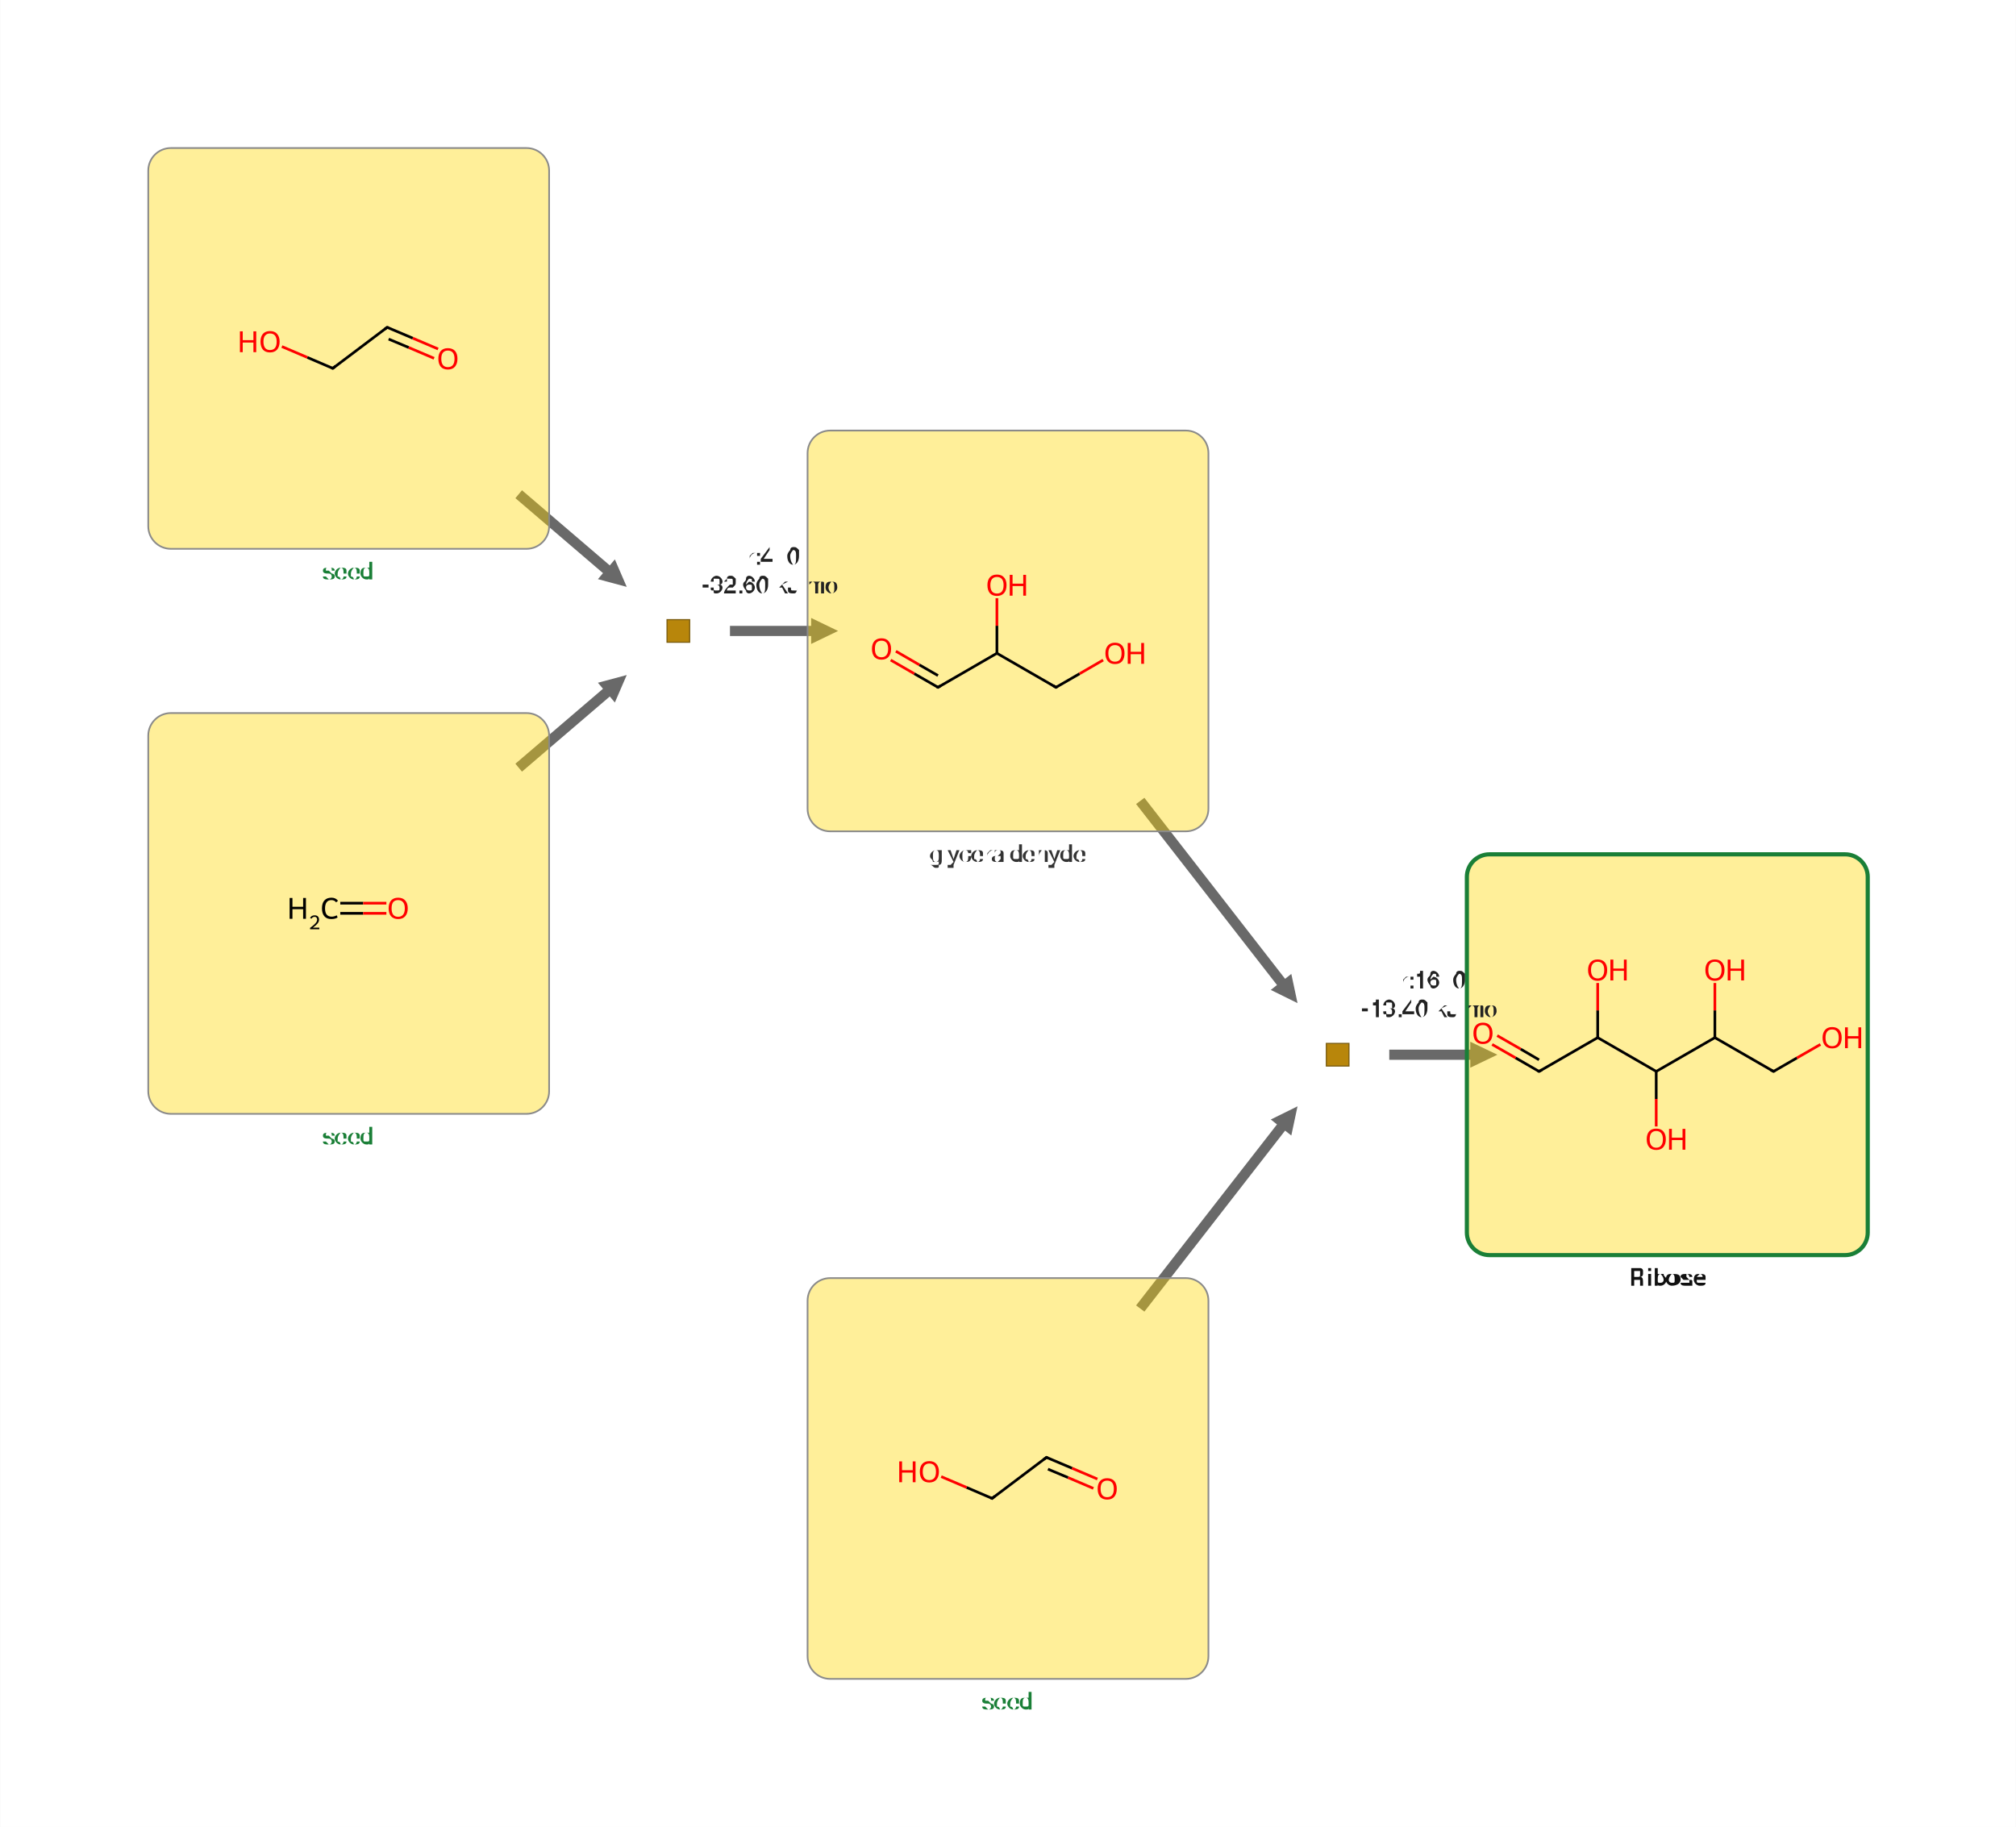
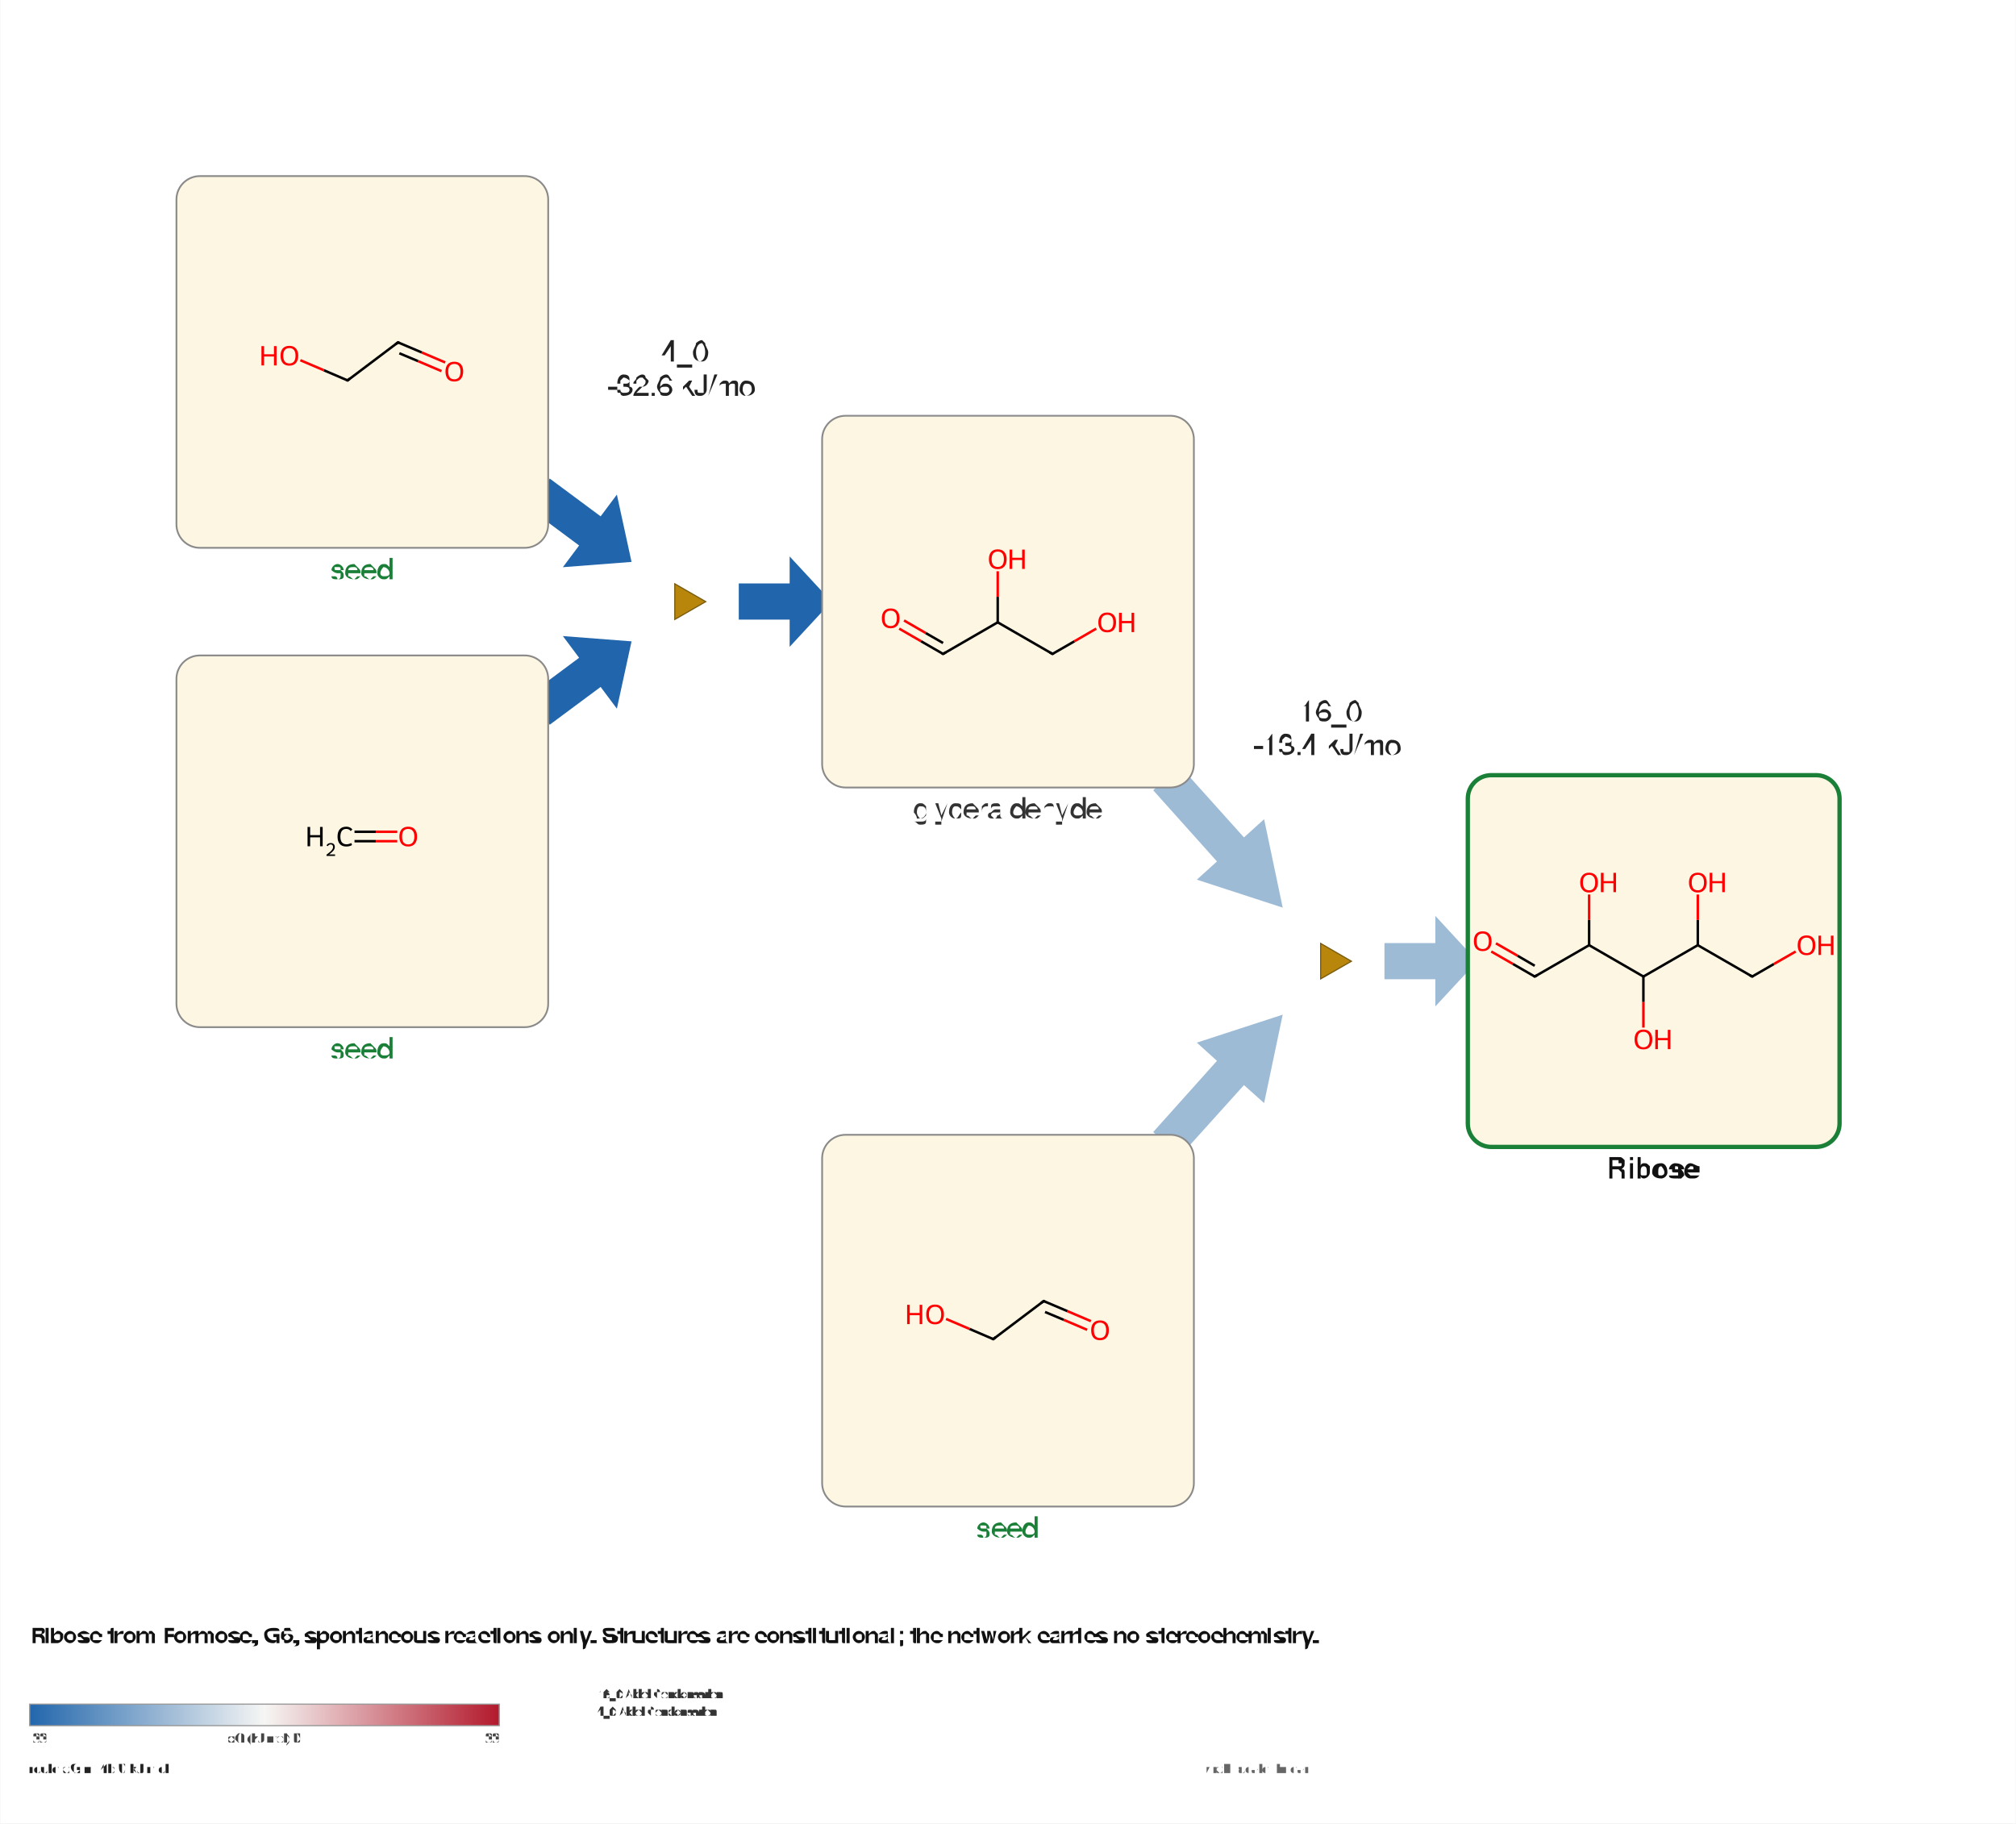
- <svg xmlns="http://www.w3.org/2000/svg" width="1100" height="997" viewBox="0 0 1100.00 997.20">
+ <svg xmlns="http://www.w3.org/2000/svg" width="1100" height="995" viewBox="0 0 1100.00 995.34">
  <rect width="100%" height="100%" fill="white" />
-   <g transform="scale(102.8037) translate(8.85,7.85)">
-     <path d="M-2.776,-0.886 L-2.029,-1.847 L-1.996,-1.821 L-1.963,-1.976 L-2.105,-1.906 L-2.072,-1.88 L-2.82,-0.919 Z" fill="#696969" opacity="1.0" />
-     <path d="M-2.82,-3.581 L-2.072,-2.62 L-2.105,-2.594 L-1.963,-2.524 L-1.996,-2.679 L-2.029,-2.653 L-2.776,-3.614 Z" fill="#696969" opacity="1.0" />
-     <path d="M-1.476,-2.223 L-1.046,-2.223 L-1.046,-2.181 L-0.902,-2.25 L-1.046,-2.319 L-1.046,-2.277 L-1.476,-2.277 Z" fill="#696969" opacity="1.0" />
-     <path d="M-6.08,-3.753 L-5.614,-4.152 L-5.587,-4.12 L-5.524,-4.266 L-5.677,-4.225 L-5.65,-4.193 L-6.115,-3.795 Z" fill="#696969" opacity="1.0" />
-     <path d="M-6.115,-5.205 L-5.65,-4.807 L-5.677,-4.775 L-5.524,-4.734 L-5.587,-4.88 L-5.614,-4.848 L-6.08,-5.247 Z" fill="#696969" opacity="1.0" />
-     <path d="M-4.976,-4.473 L-4.545,-4.473 L-4.545,-4.431 L-4.402,-4.5 L-4.545,-4.569 L-4.545,-4.527 L-4.976,-4.527 Z" fill="#696969" opacity="1.0" />
-     <rect x="-1.064" y="-3.314" width="2.128" height="2.128" rx="0.12" fill="#ffd700" fill-opacity="0.4" stroke="#1a7f37" stroke-width="0.022" />
-     <svg x="-1.064" y="-3.314" width="2.128" height="2.128" viewBox="0 0 300 300" preserveAspectRatio="xMidYMid meet">
+   <g transform="scale(106.7961) translate(8.45,6.75)">
+     <text x="-8.3" y="1.65" font-family="Helvetica, Arial, sans-serif" font-size="0.11" text-anchor="start" fill="#111" font-weight="bold">Ribose from Formose, G6, spontaneous reactions only. Structures are constitutional; the network carries no stereochemistry.</text>
+     <defs>
+       <linearGradient id="dgbar">
+         <stop offset="0.00" stop-color="#2166ac" />
+         <stop offset="0.10" stop-color="#4c83ba" />
+         <stop offset="0.20" stop-color="#76a0c9" />
+         <stop offset="0.30" stop-color="#a1bcd7" />
+         <stop offset="0.40" stop-color="#cbd9e6" />
+         <stop offset="0.50" stop-color="#f6f6f4" />
+         <stop offset="0.60" stop-color="#e8cacc" />
+         <stop offset="0.70" stop-color="#db9da4" />
+         <stop offset="0.80" stop-color="#cd717b" />
+         <stop offset="0.90" stop-color="#c04453" />
+         <stop offset="1.00" stop-color="#b2182b" />
+       </linearGradient>
+     </defs>
+     <rect x="-8.3" y="1.96" width="2.4" height="0.11" fill="url(#dgbar)" stroke="#999" stroke-width="0.006" />
+     <text x="-8.3" y="2.16" font-family="Helvetica, Arial, sans-serif" font-size="0.062" text-anchor="start" fill="#444" font-weight="normal">-33</text>
+     <text x="-7.1" y="2.16" font-family="Helvetica, Arial, sans-serif" font-size="0.062" text-anchor="middle" fill="#444" font-weight="normal">dG (kJ/mol)   0</text>
+     <text x="-5.9" y="2.16" font-family="Helvetica, Arial, sans-serif" font-size="0.062" text-anchor="end" fill="#444" font-weight="normal">+33</text>
+     <text x="-5.4" y="1.93" font-family="Helvetica, Arial, sans-serif" font-size="0.058" text-anchor="start" fill="#333" font-weight="normal">16_0  Aldol Condensation</text>
+     <text x="-5.4" y="2.018" font-family="Helvetica, Arial, sans-serif" font-size="0.058" text-anchor="start" fill="#333" font-weight="normal">4_0  Aldol Condensation</text>
+     <text x="-8.3" y="2.31" font-family="Helvetica, Arial, sans-serif" font-size="0.068" text-anchor="start" fill="#222" font-weight="normal">route dG = -46.0 kJ/mol</text>
+     <text x="-2.3" y="2.31" font-family="Helvetica, Arial, sans-serif" font-size="0.068" text-anchor="start" fill="#666" font-weight="normal">width scale: linear</text>
+     <path d="M-2.421,-0.841 L-2.094,-1.204 L-1.991,-1.112 L-1.896,-1.564 L-2.335,-1.421 L-2.232,-1.328 L-2.558,-0.964 Z" fill="#9ebbd6" opacity="1.0" />
+     <path d="M-2.558,-2.711 L-2.232,-2.347 L-2.335,-2.254 L-1.896,-2.111 L-1.991,-2.563 L-2.094,-2.47 L-2.421,-2.834 Z" fill="#9ebbd6" opacity="1.0" />
+     <path d="M-1.376,-1.745 L-1.116,-1.745 L-1.116,-1.606 L-0.902,-1.837 L-1.116,-2.069 L-1.116,-1.93 L-1.376,-1.93 Z" fill="#9ebbd6" opacity="1.0" />
+     <path d="M-5.642,-3.046 L-5.382,-3.239 L-5.299,-3.128 L-5.224,-3.472 L-5.575,-3.499 L-5.492,-3.388 L-5.753,-3.194 Z" fill="#2166ac" opacity="1.0" />
+     <path d="M-5.753,-4.156 L-5.492,-3.962 L-5.575,-3.851 L-5.224,-3.878 L-5.299,-4.222 L-5.382,-4.111 L-5.642,-4.304 Z" fill="#2166ac" opacity="1.0" />
+     <path d="M-4.676,-3.583 L-4.416,-3.583 L-4.416,-3.444 L-4.202,-3.675 L-4.416,-3.906 L-4.416,-3.768 L-4.676,-3.768 Z" fill="#2166ac" opacity="1.0" />
+     <rect x="-0.95" y="-2.788" width="1.9" height="1.9" rx="0.12" fill="#fdf6e3" fill-opacity="1.0" stroke="#1a7f37" stroke-width="0.022" />
+     <svg x="-0.95" y="-2.788" width="1.9" height="1.9" viewBox="0 0 300 300" preserveAspectRatio="xMidYMid meet">
      <path class="bond-0 atom-0 atom-1" d="M 18.9,142.3 L 36.5,152.4" style="fill:none;fill-rule:evenodd;stroke:#FF0000;stroke-width:2.0px;stroke-linecap:butt;stroke-linejoin:miter;stroke-opacity:1" />
      <path class="bond-0 atom-0 atom-1" d="M 36.5,152.4 L 54.0,162.5" style="fill:none;fill-rule:evenodd;stroke:#000000;stroke-width:2.0px;stroke-linecap:butt;stroke-linejoin:miter;stroke-opacity:1" />
      <path class="bond-0 atom-0 atom-1" d="M 22.7,135.7 L 40.3,145.8" style="fill:none;fill-rule:evenodd;stroke:#FF0000;stroke-width:2.0px;stroke-linecap:butt;stroke-linejoin:miter;stroke-opacity:1" />
      <path class="bond-0 atom-0 atom-1" d="M 40.3,145.8 L 54.0,153.8" style="fill:none;fill-rule:evenodd;stroke:#000000;stroke-width:2.0px;stroke-linecap:butt;stroke-linejoin:miter;stroke-opacity:1" />
      <path class="bond-1 atom-1 atom-2" d="M 54.0,162.5 L 97.9,137.2" style="fill:none;fill-rule:evenodd;stroke:#000000;stroke-width:2.0px;stroke-linecap:butt;stroke-linejoin:miter;stroke-opacity:1" />
      <path class="bond-2 atom-2 atom-3" d="M 97.9,137.2 L 97.9,116.8" style="fill:none;fill-rule:evenodd;stroke:#000000;stroke-width:2.0px;stroke-linecap:butt;stroke-linejoin:miter;stroke-opacity:1" />
      <path class="bond-2 atom-2 atom-3" d="M 97.9,116.8 L 97.9,96.3" style="fill:none;fill-rule:evenodd;stroke:#FF0000;stroke-width:2.0px;stroke-linecap:butt;stroke-linejoin:miter;stroke-opacity:1" />
      <path class="bond-3 atom-2 atom-4" d="M 97.9,137.2 L 141.7,162.5" style="fill:none;fill-rule:evenodd;stroke:#000000;stroke-width:2.0px;stroke-linecap:butt;stroke-linejoin:miter;stroke-opacity:1" />
      <path class="bond-4 atom-4 atom-5" d="M 141.7,162.5 L 141.7,183.1" style="fill:none;fill-rule:evenodd;stroke:#000000;stroke-width:2.0px;stroke-linecap:butt;stroke-linejoin:miter;stroke-opacity:1" />
      <path class="bond-4 atom-4 atom-5" d="M 141.7,183.1 L 141.7,203.7" style="fill:none;fill-rule:evenodd;stroke:#FF0000;stroke-width:2.0px;stroke-linecap:butt;stroke-linejoin:miter;stroke-opacity:1" />
      <path class="bond-5 atom-4 atom-6" d="M 141.7,162.5 L 185.6,137.2" style="fill:none;fill-rule:evenodd;stroke:#000000;stroke-width:2.0px;stroke-linecap:butt;stroke-linejoin:miter;stroke-opacity:1" />
      <path class="bond-6 atom-6 atom-7" d="M 185.6,137.2 L 185.6,116.8" style="fill:none;fill-rule:evenodd;stroke:#000000;stroke-width:2.0px;stroke-linecap:butt;stroke-linejoin:miter;stroke-opacity:1" />
      <path class="bond-6 atom-6 atom-7" d="M 185.6,116.8 L 185.6,96.3" style="fill:none;fill-rule:evenodd;stroke:#FF0000;stroke-width:2.0px;stroke-linecap:butt;stroke-linejoin:miter;stroke-opacity:1" />
      <path class="bond-7 atom-6 atom-8" d="M 185.6,137.2 L 229.5,162.5" style="fill:none;fill-rule:evenodd;stroke:#000000;stroke-width:2.0px;stroke-linecap:butt;stroke-linejoin:miter;stroke-opacity:1" />
      <path class="bond-8 atom-8 atom-9" d="M 229.5,162.5 L 247.0,152.4" style="fill:none;fill-rule:evenodd;stroke:#000000;stroke-width:2.0px;stroke-linecap:butt;stroke-linejoin:miter;stroke-opacity:1" />
      <path class="bond-8 atom-8 atom-9" d="M 247.0,152.4 L 264.6,142.3" style="fill:none;fill-rule:evenodd;stroke:#FF0000;stroke-width:2.0px;stroke-linecap:butt;stroke-linejoin:miter;stroke-opacity:1" />
      <path d="M 53.1,162.0 L 54.0,162.5 L 56.2,161.3" style="fill:none;stroke:#000000;stroke-width:2.0px;stroke-linecap:butt;stroke-linejoin:miter;stroke-miterlimit:10;stroke-opacity:1;" />
      <path d="M 227.3,161.3 L 229.5,162.5 L 230.4,162.0" style="fill:none;stroke:#000000;stroke-width:2.0px;stroke-linecap:butt;stroke-linejoin:miter;stroke-miterlimit:10;stroke-opacity:1;" />
      <path class="atom-0" d="M 4.9 134.0 Q 4.9 130.2, 6.7 128.1 Q 8.6 126.0, 12.0 126.0 Q 15.5 126.0, 17.3 128.1 Q 19.2 130.2, 19.2 134.0 Q 19.2 137.7, 17.3 139.9 Q 15.4 142.0, 12.0 142.0 Q 8.6 142.0, 6.7 139.9 Q 4.9 137.8, 4.9 134.0 M 12.0 140.3 Q 14.4 140.3, 15.7 138.7 Q 17.0 137.1, 17.0 134.0 Q 17.0 130.9, 15.7 129.4 Q 14.4 127.8, 12.0 127.8 Q 9.6 127.8, 8.3 129.3 Q 7.1 130.9, 7.1 134.0 Q 7.1 137.1, 8.3 138.7 Q 9.6 140.3, 12.0 140.3 " fill="#FF0000" />
      <path class="atom-3" d="M 90.7 86.6 Q 90.7 82.9, 92.6 80.8 Q 94.4 78.7, 97.9 78.7 Q 101.3 78.7, 103.2 80.8 Q 105.0 82.9, 105.0 86.6 Q 105.0 90.4, 103.1 92.5 Q 101.3 94.7, 97.9 94.7 Q 94.4 94.7, 92.6 92.5 Q 90.7 90.4, 90.7 86.6 M 97.9 92.9 Q 100.2 92.9, 101.5 91.3 Q 102.8 89.7, 102.8 86.6 Q 102.8 83.5, 101.5 82.0 Q 100.2 80.4, 97.9 80.4 Q 95.5 80.4, 94.2 82.0 Q 92.9 83.5, 92.9 86.6 Q 92.9 89.7, 94.2 91.3 Q 95.5 92.9, 97.9 92.9 " fill="#FF0000" />
      <path class="atom-3" d="M 107.4 78.8 L 109.6 78.8 L 109.6 85.5 L 117.5 85.5 L 117.5 78.8 L 119.6 78.8 L 119.6 94.4 L 117.5 94.4 L 117.5 87.2 L 109.6 87.2 L 109.6 94.4 L 107.4 94.4 L 107.4 78.8 " fill="#FF0000" />
      <path class="atom-5" d="M 134.6 213.3 Q 134.6 209.5, 136.4 207.4 Q 138.3 205.3, 141.7 205.3 Q 145.2 205.3, 147.0 207.4 Q 148.9 209.5, 148.9 213.3 Q 148.9 217.0, 147.0 219.2 Q 145.2 221.3, 141.7 221.3 Q 138.3 221.3, 136.4 219.2 Q 134.6 217.1, 134.6 213.3 M 141.7 219.6 Q 144.1 219.6, 145.4 218.0 Q 146.7 216.4, 146.7 213.3 Q 146.7 210.2, 145.4 208.7 Q 144.1 207.1, 141.7 207.1 Q 139.4 207.1, 138.1 208.6 Q 136.8 210.2, 136.8 213.3 Q 136.8 216.4, 138.1 218.0 Q 139.4 219.6, 141.7 219.6 " fill="#FF0000" />
      <path class="atom-5" d="M 151.3 205.5 L 153.4 205.5 L 153.4 212.1 L 161.4 212.1 L 161.4 205.5 L 163.5 205.5 L 163.5 221.1 L 161.4 221.1 L 161.4 213.9 L 153.4 213.9 L 153.4 221.1 L 151.3 221.1 L 151.3 205.5 " fill="#FF0000" />
      <path class="atom-7" d="M 178.5 86.6 Q 178.5 82.9, 180.3 80.8 Q 182.2 78.7, 185.6 78.7 Q 189.1 78.7, 190.9 80.8 Q 192.8 82.9, 192.8 86.6 Q 192.8 90.4, 190.9 92.5 Q 189.0 94.7, 185.6 94.7 Q 182.2 94.7, 180.3 92.5 Q 178.5 90.4, 178.5 86.6 M 185.6 92.9 Q 188.0 92.9, 189.3 91.3 Q 190.6 89.7, 190.6 86.6 Q 190.6 83.5, 189.3 82.0 Q 188.0 80.4, 185.6 80.4 Q 183.2 80.4, 181.9 82.0 Q 180.7 83.5, 180.7 86.6 Q 180.7 89.7, 181.9 91.3 Q 183.2 92.9, 185.6 92.9 " fill="#FF0000" />
      <path class="atom-7" d="M 195.2 78.8 L 197.3 78.8 L 197.3 85.5 L 205.3 85.5 L 205.3 78.8 L 207.4 78.8 L 207.4 94.4 L 205.3 94.4 L 205.3 87.2 L 197.3 87.2 L 197.3 94.4 L 195.2 94.4 L 195.2 78.8 " fill="#FF0000" />
      <path class="atom-9" d="M 266.2 137.3 Q 266.2 133.5, 268.1 131.4 Q 269.9 129.3, 273.4 129.3 Q 276.8 129.3, 278.7 131.4 Q 280.5 133.5, 280.5 137.3 Q 280.5 141.0, 278.7 143.2 Q 276.8 145.3, 273.4 145.3 Q 269.9 145.3, 268.1 143.2 Q 266.2 141.1, 266.2 137.3 M 273.4 143.6 Q 275.8 143.6, 277.0 142.0 Q 278.3 140.4, 278.3 137.3 Q 278.3 134.2, 277.0 132.7 Q 275.8 131.1, 273.4 131.1 Q 271.0 131.1, 269.7 132.6 Q 268.4 134.2, 268.4 137.3 Q 268.4 140.4, 269.7 142.0 Q 271.0 143.6, 273.4 143.6 " fill="#FF0000" />
      <path class="atom-9" d="M 283.0 129.5 L 285.1 129.5 L 285.1 136.1 L 293.0 136.1 L 293.0 129.5 L 295.1 129.5 L 295.1 145.1 L 293.0 145.1 L 293.0 137.9 L 285.1 137.9 L 285.1 145.1 L 283.0 145.1 L 283.0 129.5 " fill="#FF0000" />
    </svg>
-     <text x="0" y="-1.024" font-family="Helvetica, Arial, sans-serif" font-size="0.125" text-anchor="middle" fill="#111" font-weight="bold">Ribose</text>
-     <path d="M-1.69,-2.31 L-1.81,-2.31 L-1.81,-2.19 L-1.69,-2.19 Z" fill="#b8860b" stroke="#7a5c10" stroke-width="0.006" />
-     <text x="-1.244" y="-2.6" font-family="Helvetica, Arial, sans-serif" font-size="0.125" text-anchor="middle" fill="#222" font-weight="normal">r:16_0</text>
-     <text x="-1.244" y="-2.45" font-family="Helvetica, Arial, sans-serif" font-size="0.125" text-anchor="middle" fill="#222" font-weight="normal">-13.40 kJ/mol</text>
-     <rect x="-4.564" y="-1.064" width="2.128" height="2.128" rx="0.12" fill="#ffd700" fill-opacity="0.4" stroke="#8a8a8a" stroke-width="0.009" />
-     <svg x="-4.564" y="-1.064" width="2.128" height="2.128" viewBox="0 0 300 300" preserveAspectRatio="xMidYMid meet">
+     <text x="0" y="-0.728" font-family="Helvetica, Arial, sans-serif" font-size="0.145" text-anchor="middle" fill="#111" font-weight="bold">Ribose</text>
+     <path d="M-1.545,-1.837 L-1.702,-1.928 L-1.702,-1.747 Z" fill="#b8860b" stroke="#7a5c10" stroke-width="0.006" />
+     <text x="-1.65" y="-3.063" font-family="Helvetica, Arial, sans-serif" font-size="0.145" text-anchor="middle" fill="#222" font-weight="normal">16_0</text>
+     <text x="-1.65" y="-2.889" font-family="Helvetica, Arial, sans-serif" font-size="0.145" text-anchor="middle" fill="#222" font-weight="normal">-13.4 kJ/mol</text>
+     <rect x="-4.25" y="-0.95" width="1.9" height="1.9" rx="0.12" fill="#fdf6e3" fill-opacity="1.0" stroke="#8a8a8a" stroke-width="0.009" />
+     <svg x="-4.25" y="-0.95" width="1.9" height="1.9" viewBox="0 0 300 300" preserveAspectRatio="xMidYMid meet">
      <path class="bond-0 atom-0 atom-1" d="M 216.9,150.4 L 197.9,142.3" style="fill:none;fill-rule:evenodd;stroke:#FF0000;stroke-width:2.0px;stroke-linecap:butt;stroke-linejoin:miter;stroke-opacity:1" />
      <path class="bond-0 atom-0 atom-1" d="M 197.9,142.3 L 178.8,134.2" style="fill:none;fill-rule:evenodd;stroke:#000000;stroke-width:2.0px;stroke-linecap:butt;stroke-linejoin:miter;stroke-opacity:1" />
      <path class="bond-0 atom-0 atom-1" d="M 213.9,157.4 L 194.9,149.3" style="fill:none;fill-rule:evenodd;stroke:#FF0000;stroke-width:2.0px;stroke-linecap:butt;stroke-linejoin:miter;stroke-opacity:1" />
      <path class="bond-0 atom-0 atom-1" d="M 194.9,149.3 L 179.9,143.0" style="fill:none;fill-rule:evenodd;stroke:#000000;stroke-width:2.0px;stroke-linecap:butt;stroke-linejoin:miter;stroke-opacity:1" />
      <path class="bond-1 atom-1 atom-2" d="M 178.8,134.2 L 138.1,164.9" style="fill:none;fill-rule:evenodd;stroke:#000000;stroke-width:2.0px;stroke-linecap:butt;stroke-linejoin:miter;stroke-opacity:1" />
      <path class="bond-2 atom-2 atom-3" d="M 138.1,164.9 L 119.0,156.7" style="fill:none;fill-rule:evenodd;stroke:#000000;stroke-width:2.0px;stroke-linecap:butt;stroke-linejoin:miter;stroke-opacity:1" />
      <path class="bond-2 atom-2 atom-3" d="M 119.0,156.7 L 100.0,148.6" style="fill:none;fill-rule:evenodd;stroke:#FF0000;stroke-width:2.0px;stroke-linecap:butt;stroke-linejoin:miter;stroke-opacity:1" />
      <path d="M 179.8,134.6 L 178.8,134.2 L 176.8,135.7" style="fill:none;stroke:#000000;stroke-width:2.0px;stroke-linecap:butt;stroke-linejoin:miter;stroke-miterlimit:10;stroke-opacity:1;" />
      <path d="M 140.1,163.3 L 138.1,164.9 L 137.1,164.4" style="fill:none;stroke:#000000;stroke-width:2.0px;stroke-linecap:butt;stroke-linejoin:miter;stroke-miterlimit:10;stroke-opacity:1;" />
      <path class="atom-0" d="M 217.1 157.7 Q 217.1 154.0, 218.9 151.9 Q 220.8 149.8, 224.2 149.8 Q 227.7 149.8, 229.6 151.9 Q 231.4 154.0, 231.4 157.7 Q 231.4 161.5, 229.5 163.7 Q 227.7 165.8, 224.2 165.8 Q 220.8 165.8, 218.9 163.7 Q 217.1 161.5, 217.1 157.7 M 224.2 164.0 Q 226.6 164.0, 227.9 162.5 Q 229.2 160.9, 229.2 157.7 Q 229.2 154.7, 227.9 153.1 Q 226.6 151.6, 224.2 151.6 Q 221.9 151.6, 220.6 153.1 Q 219.3 154.6, 219.3 157.7 Q 219.3 160.9, 220.6 162.5 Q 221.9 164.0, 224.2 164.0 " fill="#FF0000" />
      <path class="atom-3" d="M 68.6 137.2 L 70.7 137.2 L 70.7 143.8 L 78.7 143.8 L 78.7 137.2 L 80.8 137.2 L 80.8 152.8 L 78.7 152.8 L 78.7 145.6 L 70.7 145.6 L 70.7 152.8 L 68.6 152.8 L 68.6 137.2 " fill="#FF0000" />
      <path class="atom-3" d="M 84.0 144.9 Q 84.0 141.2, 85.8 139.1 Q 87.7 137.0, 91.1 137.0 Q 94.6 137.0, 96.4 139.1 Q 98.3 141.2, 98.3 144.9 Q 98.3 148.7, 96.4 150.9 Q 94.5 153.0, 91.1 153.0 Q 87.7 153.0, 85.8 150.9 Q 84.0 148.7, 84.0 144.9 M 91.1 151.2 Q 93.5 151.2, 94.8 149.7 Q 96.1 148.1, 96.1 144.9 Q 96.1 141.9, 94.8 140.3 Q 93.5 138.8, 91.1 138.8 Q 88.8 138.8, 87.5 140.3 Q 86.2 141.8, 86.2 144.9 Q 86.2 148.1, 87.5 149.7 Q 88.8 151.2, 91.1 151.2 " fill="#FF0000" />
    </svg>
-     <text x="-3.5" y="1.226" font-family="Helvetica, Arial, sans-serif" font-size="0.125" text-anchor="middle" fill="#1a7f37" font-weight="normal">seed</text>
-     <rect x="-4.564" y="-5.564" width="2.128" height="2.128" rx="0.12" fill="#ffd700" fill-opacity="0.4" stroke="#8a8a8a" stroke-width="0.009" />
-     <svg x="-4.564" y="-5.564" width="2.128" height="2.128" viewBox="0 0 300 300" preserveAspectRatio="xMidYMid meet">
+     <text x="-3.3" y="1.109" font-family="Helvetica, Arial, sans-serif" font-size="0.145" text-anchor="middle" fill="#1a7f37" font-weight="normal">seed</text>
+     <rect x="-4.25" y="-4.625" width="1.9" height="1.9" rx="0.12" fill="#fdf6e3" fill-opacity="1.0" stroke="#8a8a8a" stroke-width="0.009" />
+     <svg x="-4.25" y="-4.625" width="1.9" height="1.9" viewBox="0 0 300 300" preserveAspectRatio="xMidYMid meet">
      <path class="bond-0 atom-0 atom-1" d="M 62.2,171.8 L 79.9,182.0" style="fill:none;fill-rule:evenodd;stroke:#FF0000;stroke-width:2.0px;stroke-linecap:butt;stroke-linejoin:miter;stroke-opacity:1" />
      <path class="bond-0 atom-0 atom-1" d="M 79.9,182.0 L 97.6,192.2" style="fill:none;fill-rule:evenodd;stroke:#000000;stroke-width:2.0px;stroke-linecap:butt;stroke-linejoin:miter;stroke-opacity:1" />
      <path class="bond-0 atom-0 atom-1" d="M 66.1,165.2 L 83.7,175.4" style="fill:none;fill-rule:evenodd;stroke:#FF0000;stroke-width:2.0px;stroke-linecap:butt;stroke-linejoin:miter;stroke-opacity:1" />
      <path class="bond-0 atom-0 atom-1" d="M 83.7,175.4 L 97.6,183.4" style="fill:none;fill-rule:evenodd;stroke:#000000;stroke-width:2.0px;stroke-linecap:butt;stroke-linejoin:miter;stroke-opacity:1" />
      <path class="bond-1 atom-1 atom-2" d="M 97.6,192.2 L 141.7,166.7" style="fill:none;fill-rule:evenodd;stroke:#000000;stroke-width:2.0px;stroke-linecap:butt;stroke-linejoin:miter;stroke-opacity:1" />
      <path class="bond-2 atom-2 atom-3" d="M 141.7,166.7 L 141.7,146.1" style="fill:none;fill-rule:evenodd;stroke:#000000;stroke-width:2.0px;stroke-linecap:butt;stroke-linejoin:miter;stroke-opacity:1" />
      <path class="bond-2 atom-2 atom-3" d="M 141.7,146.1 L 141.7,125.5" style="fill:none;fill-rule:evenodd;stroke:#FF0000;stroke-width:2.0px;stroke-linecap:butt;stroke-linejoin:miter;stroke-opacity:1" />
      <path class="bond-3 atom-2 atom-4" d="M 141.7,166.7 L 185.9,192.2" style="fill:none;fill-rule:evenodd;stroke:#000000;stroke-width:2.0px;stroke-linecap:butt;stroke-linejoin:miter;stroke-opacity:1" />
      <path class="bond-4 atom-4 atom-5" d="M 185.9,192.2 L 203.6,182.0" style="fill:none;fill-rule:evenodd;stroke:#000000;stroke-width:2.0px;stroke-linecap:butt;stroke-linejoin:miter;stroke-opacity:1" />
      <path class="bond-4 atom-4 atom-5" d="M 203.6,182.0 L 221.2,171.8" style="fill:none;fill-rule:evenodd;stroke:#FF0000;stroke-width:2.0px;stroke-linecap:butt;stroke-linejoin:miter;stroke-opacity:1" />
      <path d="M 96.7,191.7 L 97.6,192.2 L 99.8,190.9" style="fill:none;stroke:#000000;stroke-width:2.0px;stroke-linecap:butt;stroke-linejoin:miter;stroke-miterlimit:10;stroke-opacity:1;" />
      <path d="M 183.7,190.9 L 185.9,192.2 L 186.8,191.7" style="fill:none;stroke:#000000;stroke-width:2.0px;stroke-linecap:butt;stroke-linejoin:miter;stroke-miterlimit:10;stroke-opacity:1;" />
      <path class="atom-0" d="M 48.2 163.4 Q 48.2 159.7, 50.0 157.6 Q 51.9 155.5, 55.3 155.5 Q 58.8 155.5, 60.6 157.6 Q 62.5 159.7, 62.5 163.4 Q 62.5 167.2, 60.6 169.4 Q 58.7 171.5, 55.3 171.5 Q 51.9 171.5, 50.0 169.4 Q 48.2 167.2, 48.2 163.4 M 55.3 169.7 Q 57.7 169.7, 59.0 168.1 Q 60.3 166.5, 60.3 163.4 Q 60.3 160.4, 59.0 158.8 Q 57.7 157.3, 55.3 157.3 Q 52.9 157.3, 51.6 158.8 Q 50.4 160.3, 50.4 163.4 Q 50.4 166.6, 51.6 168.1 Q 52.9 169.7, 55.3 169.7 " fill="#FF0000" />
      <path class="atom-3" d="M 134.6 115.7 Q 134.6 112.0, 136.4 109.9 Q 138.3 107.8, 141.7 107.8 Q 145.2 107.8, 147.0 109.9 Q 148.9 112.0, 148.9 115.7 Q 148.9 119.5, 147.0 121.7 Q 145.1 123.8, 141.7 123.8 Q 138.3 123.8, 136.4 121.7 Q 134.6 119.5, 134.6 115.7 M 141.7 122.0 Q 144.1 122.0, 145.4 120.5 Q 146.7 118.9, 146.7 115.7 Q 146.7 112.7, 145.4 111.1 Q 144.1 109.6, 141.7 109.6 Q 139.4 109.6, 138.1 111.1 Q 136.8 112.7, 136.8 115.7 Q 136.8 118.9, 138.1 120.5 Q 139.4 122.0, 141.7 122.0 " fill="#FF0000" />
      <path class="atom-3" d="M 151.3 108.0 L 153.4 108.0 L 153.4 114.6 L 161.4 114.6 L 161.4 108.0 L 163.5 108.0 L 163.5 123.6 L 161.4 123.6 L 161.4 116.4 L 153.4 116.4 L 153.4 123.6 L 151.3 123.6 L 151.3 108.0 " fill="#FF0000" />
      <path class="atom-5" d="M 222.9 166.7 Q 222.9 163.0, 224.8 160.9 Q 226.6 158.8, 230.1 158.8 Q 233.5 158.8, 235.4 160.9 Q 237.2 163.0, 237.2 166.7 Q 237.2 170.5, 235.4 172.7 Q 233.5 174.8, 230.1 174.8 Q 226.6 174.8, 224.8 172.7 Q 222.9 170.5, 222.9 166.7 M 230.1 173.0 Q 232.4 173.0, 233.7 171.5 Q 235.0 169.9, 235.0 166.7 Q 235.0 163.7, 233.7 162.1 Q 232.4 160.6, 230.1 160.6 Q 227.7 160.6, 226.4 162.1 Q 225.1 163.7, 225.1 166.7 Q 225.1 169.9, 226.4 171.5 Q 227.7 173.0, 230.1 173.0 " fill="#FF0000" />
      <path class="atom-5" d="M 239.6 159.0 L 241.8 159.0 L 241.8 165.6 L 249.7 165.6 L 249.7 159.0 L 251.8 159.0 L 251.8 174.6 L 249.7 174.6 L 249.7 167.4 L 241.8 167.4 L 241.8 174.6 L 239.6 174.6 L 239.6 159.0 " fill="#FF0000" />
    </svg>
-     <text x="-3.5" y="-3.273" font-family="Helvetica, Arial, sans-serif" font-size="0.125" text-anchor="middle" fill="#333" font-weight="normal">glyceraldehyde</text>
-     <path d="M-5.19,-4.56 L-5.31,-4.56 L-5.31,-4.44 L-5.19,-4.44 Z" fill="#b8860b" stroke="#7a5c10" stroke-width="0.006" />
-     <text x="-4.744" y="-4.85" font-family="Helvetica, Arial, sans-serif" font-size="0.125" text-anchor="middle" fill="#222" font-weight="normal">r:4_0</text>
-     <text x="-4.744" y="-4.7" font-family="Helvetica, Arial, sans-serif" font-size="0.125" text-anchor="middle" fill="#222" font-weight="normal">-32.60 kJ/mol</text>
-     <rect x="-8.064" y="-4.064" width="2.128" height="2.128" rx="0.12" fill="#ffd700" fill-opacity="0.4" stroke="#8a8a8a" stroke-width="0.009" />
-     <svg x="-8.064" y="-4.064" width="2.128" height="2.128" viewBox="0 0 300 300" preserveAspectRatio="xMidYMid meet">
+     <text x="-3.3" y="-2.566" font-family="Helvetica, Arial, sans-serif" font-size="0.145" text-anchor="middle" fill="#333" font-weight="normal">glyceraldehyde</text>
+     <path d="M-4.845,-3.675 L-5.003,-3.766 L-5.003,-3.584 Z" fill="#b8860b" stroke="#7a5c10" stroke-width="0.006" />
+     <text x="-4.95" y="-4.901" font-family="Helvetica, Arial, sans-serif" font-size="0.145" text-anchor="middle" fill="#222" font-weight="normal">4_0</text>
+     <text x="-4.95" y="-4.726" font-family="Helvetica, Arial, sans-serif" font-size="0.145" text-anchor="middle" fill="#222" font-weight="normal">-32.6 kJ/mol</text>
+     <rect x="-7.55" y="-3.4" width="1.9" height="1.9" rx="0.12" fill="#fdf6e3" fill-opacity="1.0" stroke="#8a8a8a" stroke-width="0.009" />
+     <svg x="-7.55" y="-3.4" width="1.9" height="1.9" viewBox="0 0 300 300" preserveAspectRatio="xMidYMid meet">
      <path class="bond-0 atom-0 atom-1" d="M 143.7,142.3 L 160.9,142.3" style="fill:none;fill-rule:evenodd;stroke:#000000;stroke-width:2.0px;stroke-linecap:butt;stroke-linejoin:miter;stroke-opacity:1" />
      <path class="bond-0 atom-0 atom-1" d="M 160.9,142.3 L 178.2,142.3" style="fill:none;fill-rule:evenodd;stroke:#FF0000;stroke-width:2.0px;stroke-linecap:butt;stroke-linejoin:miter;stroke-opacity:1" />
      <path class="bond-0 atom-0 atom-1" d="M 143.7,149.9 L 160.9,149.9" style="fill:none;fill-rule:evenodd;stroke:#000000;stroke-width:2.0px;stroke-linecap:butt;stroke-linejoin:miter;stroke-opacity:1" />
      <path class="bond-0 atom-0 atom-1" d="M 160.9,149.9 L 178.2,149.9" style="fill:none;fill-rule:evenodd;stroke:#FF0000;stroke-width:2.0px;stroke-linecap:butt;stroke-linejoin:miter;stroke-opacity:1" />
      <path class="atom-0" d="M 105.8 138.4 L 107.9 138.4 L 107.9 145.0 L 115.9 145.0 L 115.9 138.4 L 118.0 138.4 L 118.0 154.0 L 115.9 154.0 L 115.9 146.8 L 107.9 146.8 L 107.9 154.0 L 105.8 154.0 L 105.8 138.4 " fill="#000000" />
      <path class="atom-0" d="M 121.1 153.4 Q 121.5 152.5, 122.4 151.9 Q 123.3 151.4, 124.5 151.4 Q 126.1 151.4, 126.9 152.2 Q 127.8 153.1, 127.8 154.6 Q 127.8 156.1, 126.7 157.5 Q 125.6 158.9, 123.2 160.6 L 128.0 160.6 L 128.0 161.8 L 121.1 161.8 L 121.1 160.8 Q 123.0 159.4, 124.1 158.4 Q 125.2 157.4, 125.8 156.5 Q 126.4 155.6, 126.4 154.6 Q 126.4 153.6, 125.9 153.1 Q 125.4 152.5, 124.5 152.5 Q 123.7 152.5, 123.1 152.9 Q 122.6 153.2, 122.2 153.9 L 121.1 153.4 " fill="#000000" />
      <path class="atom-0" d="M 130.0 146.2 Q 130.0 142.3, 131.8 140.3 Q 133.6 138.2, 137.1 138.2 Q 140.3 138.2, 142.0 140.5 L 140.6 141.7 Q 139.3 140.0, 137.1 140.0 Q 134.7 140.0, 133.5 141.6 Q 132.3 143.2, 132.3 146.2 Q 132.3 149.3, 133.5 150.8 Q 134.8 152.4, 137.3 152.4 Q 139.0 152.4, 141.1 151.4 L 141.7 153.0 Q 140.9 153.6, 139.6 153.9 Q 138.4 154.2, 137.0 154.2 Q 133.6 154.2, 131.8 152.1 Q 130.0 150.0, 130.0 146.2 " fill="#000000" />
      <path class="atom-1" d="M 179.9 146.2 Q 179.9 142.4, 181.7 140.3 Q 183.6 138.2, 187.0 138.2 Q 190.5 138.2, 192.3 140.3 Q 194.2 142.4, 194.2 146.2 Q 194.2 149.9, 192.3 152.1 Q 190.4 154.2, 187.0 154.2 Q 183.6 154.2, 181.7 152.1 Q 179.9 150.0, 179.9 146.2 M 187.0 152.5 Q 189.4 152.5, 190.7 150.9 Q 192.0 149.3, 192.0 146.2 Q 192.0 143.1, 190.7 141.6 Q 189.4 140.0, 187.0 140.0 Q 184.6 140.0, 183.3 141.5 Q 182.1 143.1, 182.1 146.2 Q 182.1 149.3, 183.3 150.9 Q 184.6 152.5, 187.0 152.5 " fill="#FF0000" />
    </svg>
-     <text x="-7" y="-1.774" font-family="Helvetica, Arial, sans-serif" font-size="0.125" text-anchor="middle" fill="#1a7f37" font-weight="normal">seed</text>
-     <rect x="-8.064" y="-7.064" width="2.128" height="2.128" rx="0.12" fill="#ffd700" fill-opacity="0.4" stroke="#8a8a8a" stroke-width="0.009" />
-     <svg x="-8.064" y="-7.064" width="2.128" height="2.128" viewBox="0 0 300 300" preserveAspectRatio="xMidYMid meet">
+     <text x="-6.6" y="-1.341" font-family="Helvetica, Arial, sans-serif" font-size="0.145" text-anchor="middle" fill="#1a7f37" font-weight="normal">seed</text>
+     <rect x="-7.55" y="-5.85" width="1.9" height="1.9" rx="0.12" fill="#fdf6e3" fill-opacity="1.0" stroke="#8a8a8a" stroke-width="0.009" />
+     <svg x="-7.55" y="-5.85" width="1.9" height="1.9" viewBox="0 0 300 300" preserveAspectRatio="xMidYMid meet">
      <path class="bond-0 atom-0 atom-1" d="M 216.9,150.4 L 197.9,142.3" style="fill:none;fill-rule:evenodd;stroke:#FF0000;stroke-width:2.0px;stroke-linecap:butt;stroke-linejoin:miter;stroke-opacity:1" />
      <path class="bond-0 atom-0 atom-1" d="M 197.9,142.3 L 178.8,134.2" style="fill:none;fill-rule:evenodd;stroke:#000000;stroke-width:2.0px;stroke-linecap:butt;stroke-linejoin:miter;stroke-opacity:1" />
      <path class="bond-0 atom-0 atom-1" d="M 213.9,157.4 L 194.9,149.3" style="fill:none;fill-rule:evenodd;stroke:#FF0000;stroke-width:2.0px;stroke-linecap:butt;stroke-linejoin:miter;stroke-opacity:1" />
      <path class="bond-0 atom-0 atom-1" d="M 194.9,149.3 L 179.9,143.0" style="fill:none;fill-rule:evenodd;stroke:#000000;stroke-width:2.0px;stroke-linecap:butt;stroke-linejoin:miter;stroke-opacity:1" />
      <path class="bond-1 atom-1 atom-2" d="M 178.8,134.2 L 138.1,164.9" style="fill:none;fill-rule:evenodd;stroke:#000000;stroke-width:2.0px;stroke-linecap:butt;stroke-linejoin:miter;stroke-opacity:1" />
      <path class="bond-2 atom-2 atom-3" d="M 138.1,164.9 L 119.0,156.7" style="fill:none;fill-rule:evenodd;stroke:#000000;stroke-width:2.0px;stroke-linecap:butt;stroke-linejoin:miter;stroke-opacity:1" />
      <path class="bond-2 atom-2 atom-3" d="M 119.0,156.7 L 100.0,148.6" style="fill:none;fill-rule:evenodd;stroke:#FF0000;stroke-width:2.0px;stroke-linecap:butt;stroke-linejoin:miter;stroke-opacity:1" />
      <path d="M 179.8,134.6 L 178.8,134.2 L 176.8,135.7" style="fill:none;stroke:#000000;stroke-width:2.0px;stroke-linecap:butt;stroke-linejoin:miter;stroke-miterlimit:10;stroke-opacity:1;" />
      <path d="M 140.1,163.3 L 138.1,164.9 L 137.1,164.4" style="fill:none;stroke:#000000;stroke-width:2.0px;stroke-linecap:butt;stroke-linejoin:miter;stroke-miterlimit:10;stroke-opacity:1;" />
      <path class="atom-0" d="M 217.1 157.7 Q 217.1 154.0, 218.9 151.9 Q 220.8 149.8, 224.2 149.8 Q 227.7 149.8, 229.6 151.9 Q 231.4 154.0, 231.4 157.7 Q 231.4 161.5, 229.5 163.7 Q 227.7 165.8, 224.2 165.8 Q 220.8 165.8, 218.9 163.7 Q 217.1 161.5, 217.1 157.7 M 224.2 164.0 Q 226.6 164.0, 227.9 162.5 Q 229.2 160.9, 229.2 157.7 Q 229.2 154.7, 227.9 153.1 Q 226.6 151.6, 224.2 151.6 Q 221.9 151.6, 220.6 153.1 Q 219.3 154.6, 219.3 157.7 Q 219.3 160.9, 220.6 162.5 Q 221.9 164.0, 224.2 164.0 " fill="#FF0000" />
      <path class="atom-3" d="M 68.6 137.2 L 70.7 137.2 L 70.7 143.8 L 78.7 143.8 L 78.7 137.2 L 80.8 137.2 L 80.8 152.8 L 78.7 152.8 L 78.7 145.6 L 70.7 145.6 L 70.7 152.8 L 68.6 152.8 L 68.6 137.2 " fill="#FF0000" />
      <path class="atom-3" d="M 84.0 144.9 Q 84.0 141.2, 85.8 139.1 Q 87.7 137.0, 91.1 137.0 Q 94.6 137.0, 96.4 139.1 Q 98.3 141.2, 98.3 144.9 Q 98.3 148.7, 96.4 150.9 Q 94.5 153.0, 91.1 153.0 Q 87.7 153.0, 85.8 150.9 Q 84.0 148.7, 84.0 144.9 M 91.1 151.2 Q 93.5 151.2, 94.8 149.7 Q 96.1 148.1, 96.1 144.9 Q 96.1 141.9, 94.8 140.3 Q 93.5 138.8, 91.1 138.8 Q 88.8 138.8, 87.5 140.3 Q 86.2 141.8, 86.2 144.9 Q 86.2 148.1, 87.5 149.7 Q 88.8 151.2, 91.1 151.2 " fill="#FF0000" />
    </svg>
-     <text x="-7" y="-4.774" font-family="Helvetica, Arial, sans-serif" font-size="0.125" text-anchor="middle" fill="#1a7f37" font-weight="normal">seed</text>
+     <text x="-6.6" y="-3.791" font-family="Helvetica, Arial, sans-serif" font-size="0.145" text-anchor="middle" fill="#1a7f37" font-weight="normal">seed</text>
  </g>
</svg>
